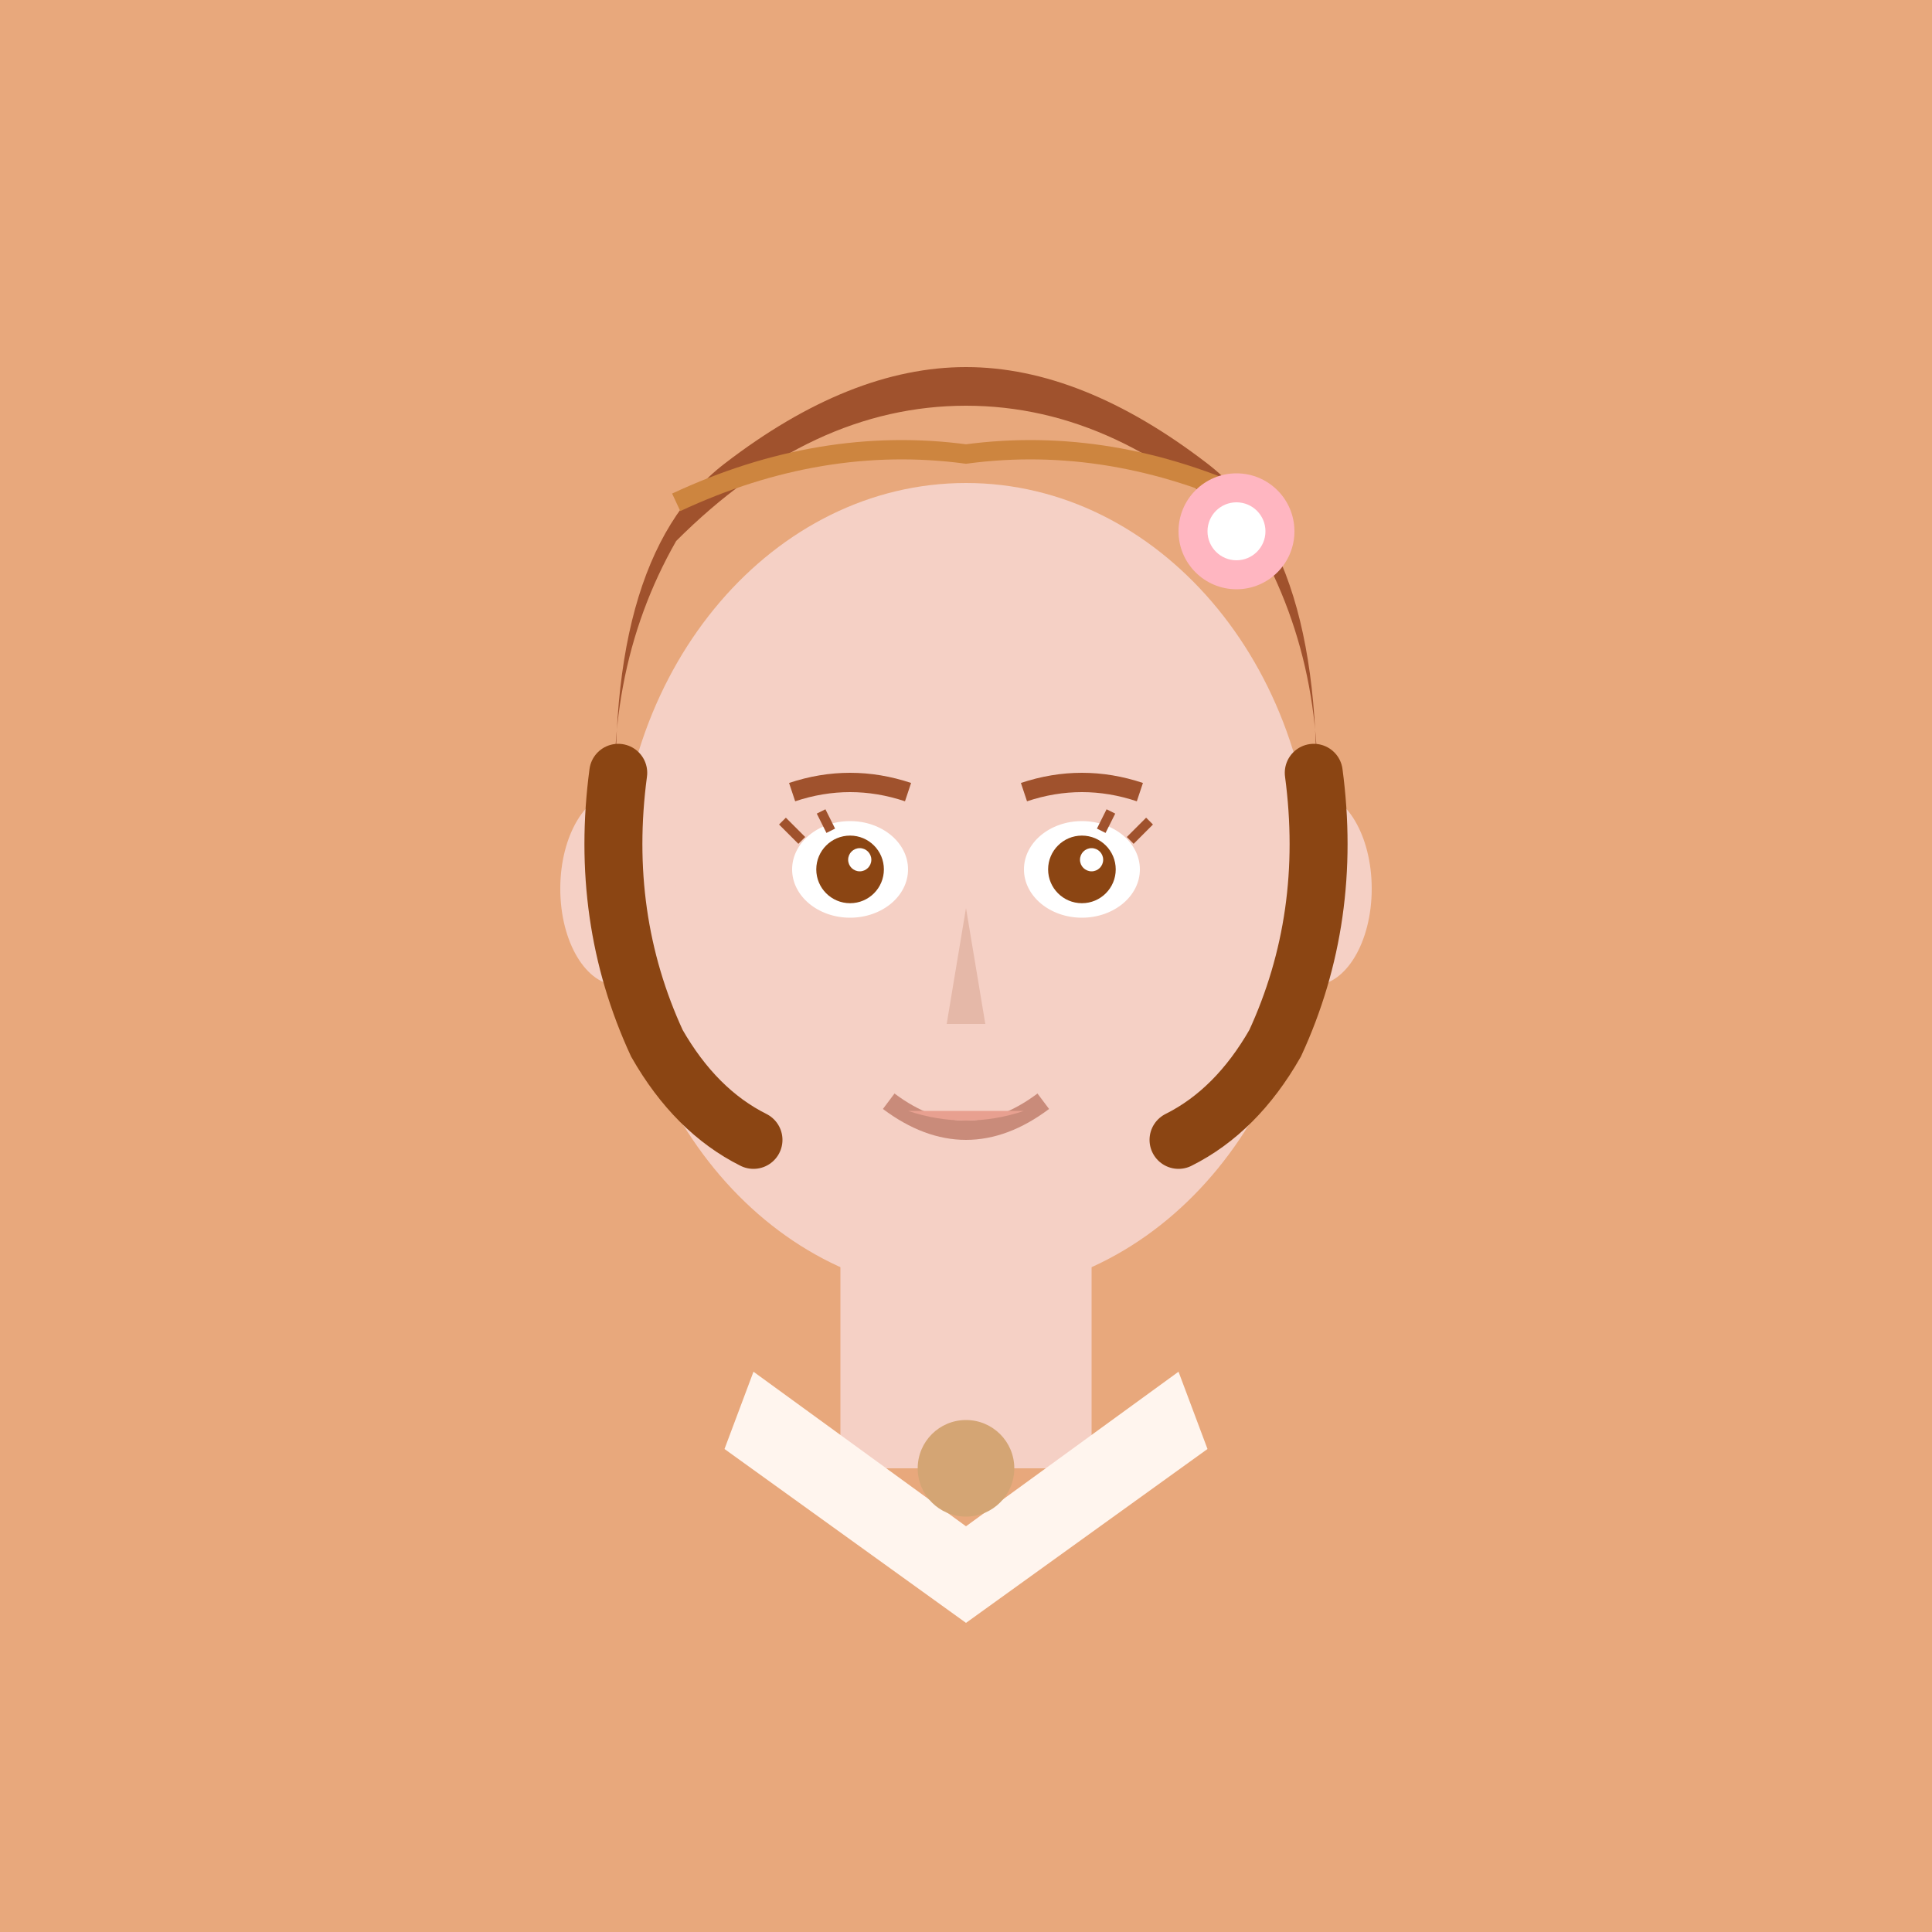
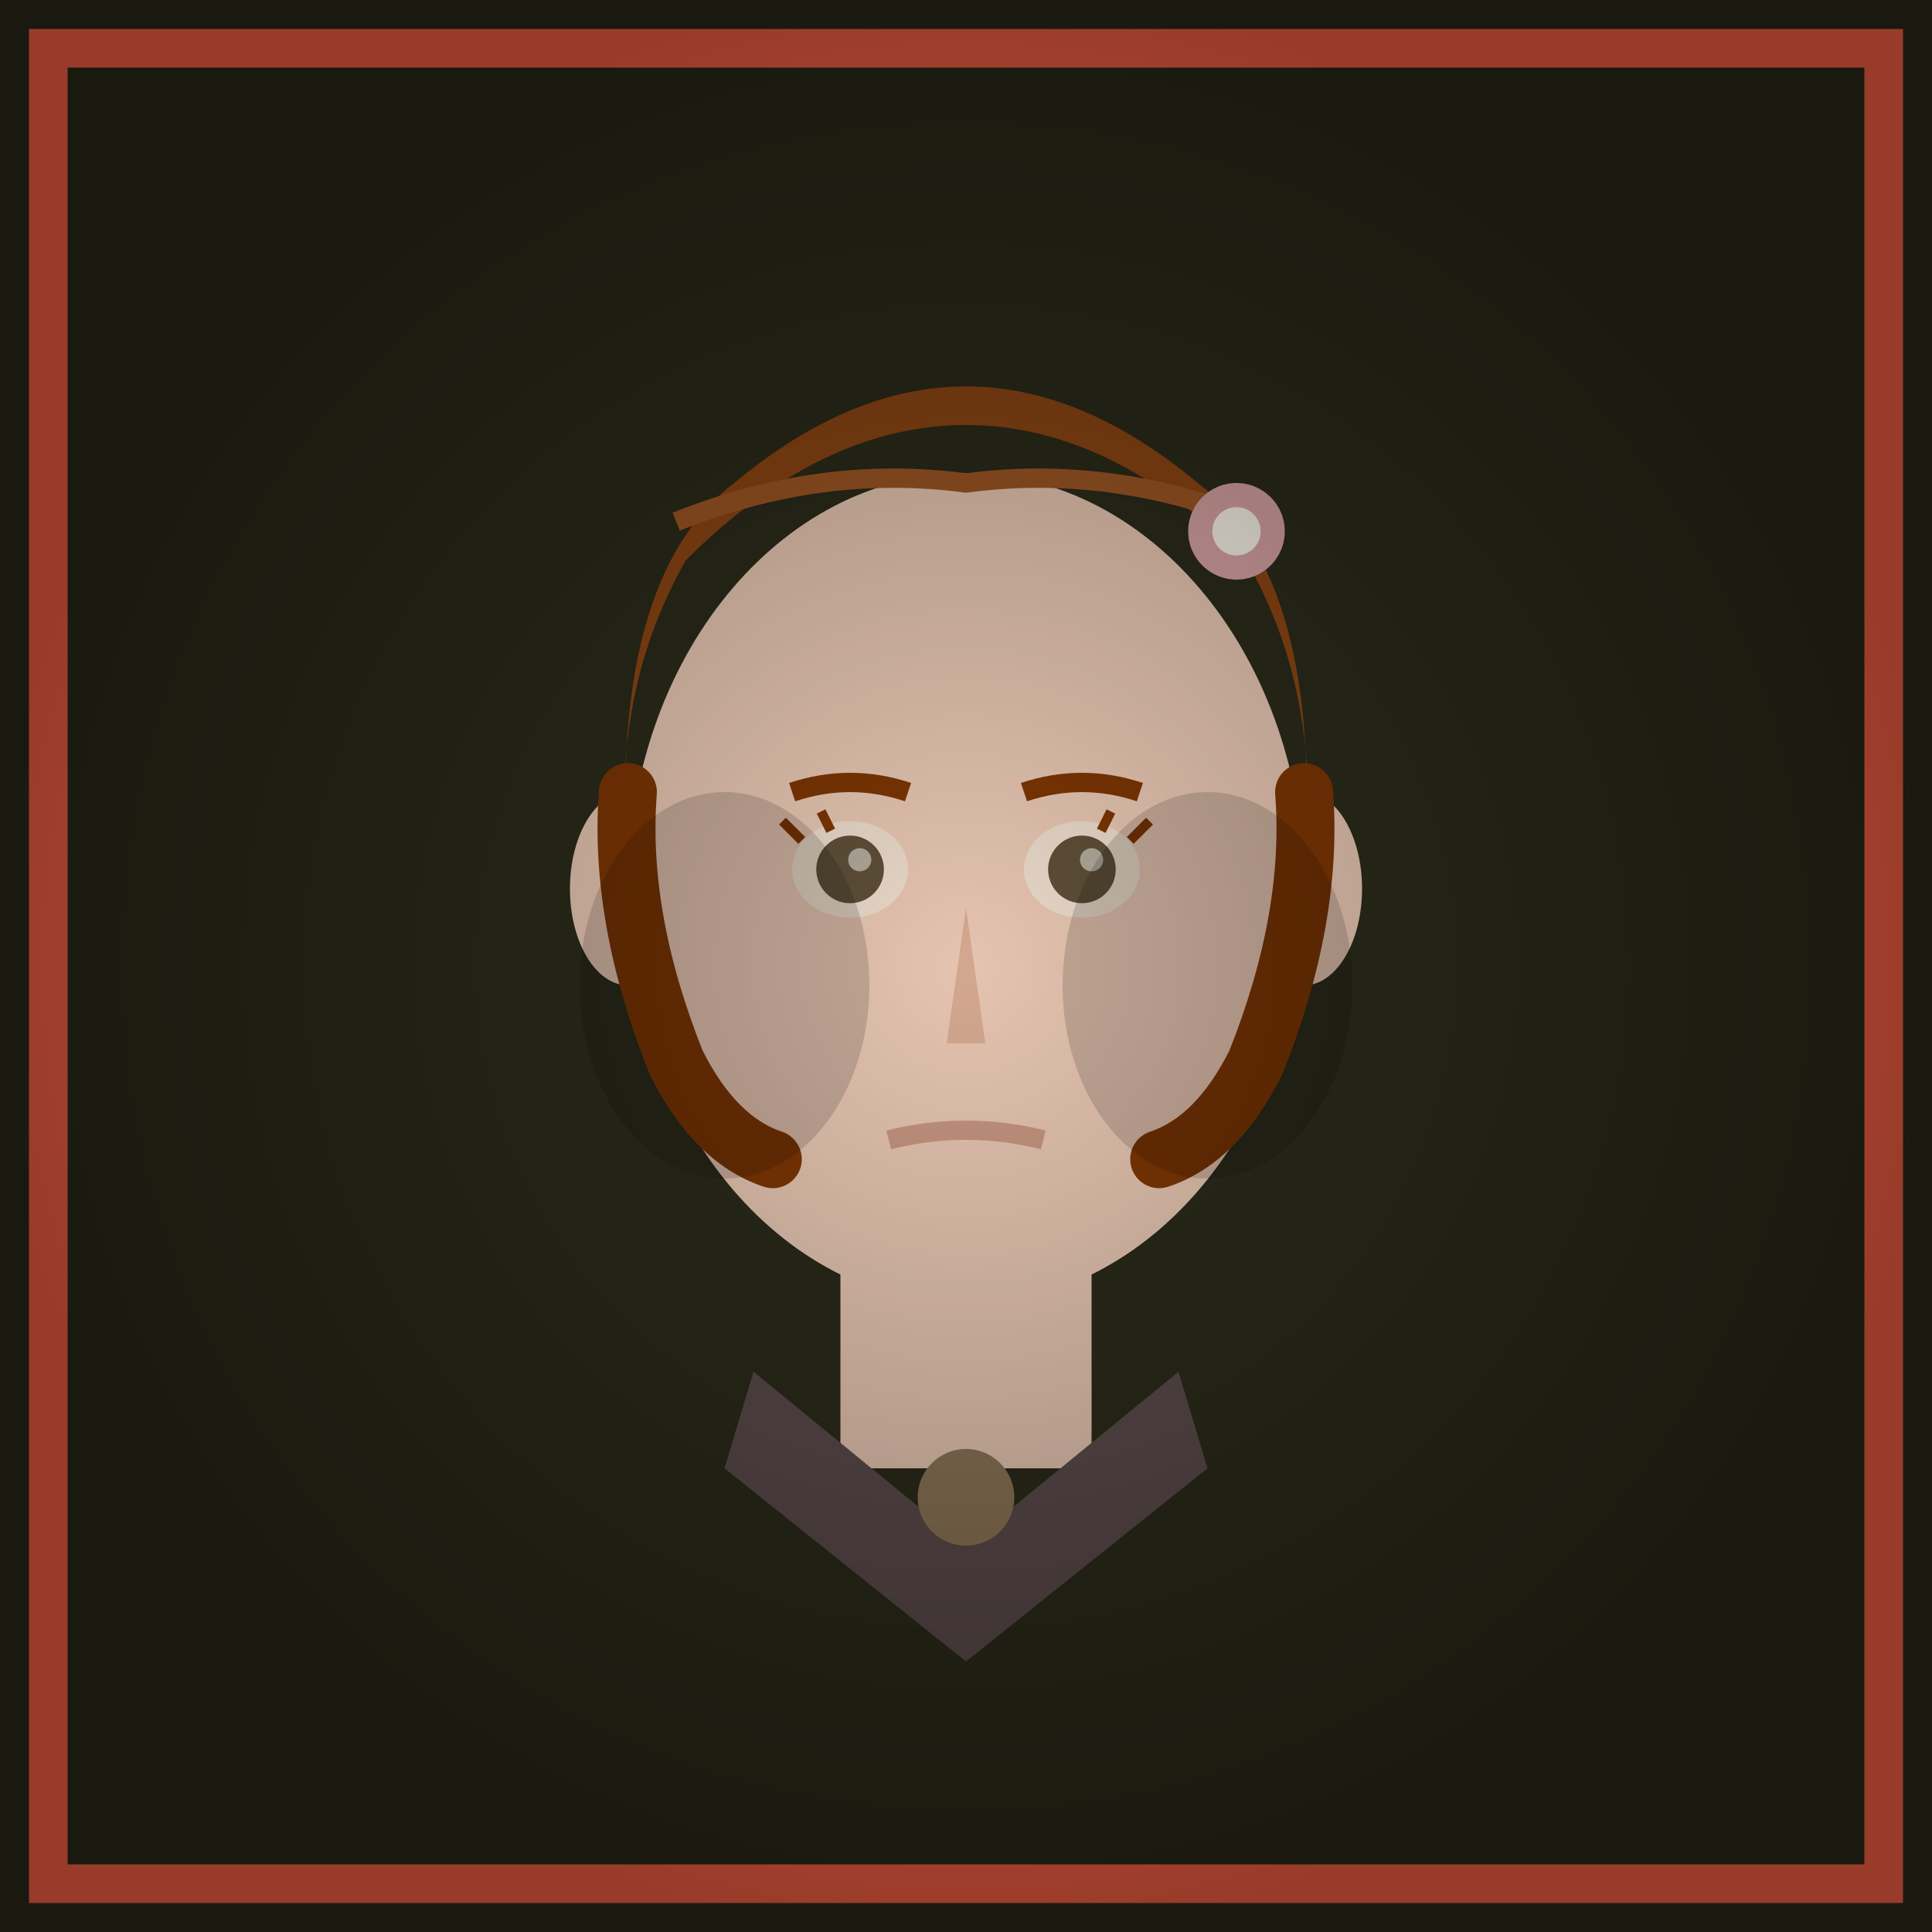
<svg xmlns="http://www.w3.org/2000/svg" viewBox="0 0 200 200">
-   <rect width="200" height="200" fill="#E8A87C" />
-   <rect x="87" y="130" width="26" height="22" fill="#F5D0C5" />
-   <path d="M78 142 L100 158 L122 142 L125 150 L100 168 L75 150 Z" fill="#FFF5EE" />
-   <circle cx="100" cy="152" r="5" fill="#D4A574" />
-   <ellipse cx="100" cy="92" rx="36" ry="42" fill="#F5D0C5" />
-   <ellipse cx="64" cy="92" rx="6" ry="10" fill="#F5D0C5" />
-   <ellipse cx="136" cy="92" rx="6" ry="10" fill="#F5D0C5" />
-   <path d="M64 88 Q62 58 75 48 Q88 38 100 38 Q112 38 125 48 Q138 58 136 88 Q138 70 130 56 Q116 42 100 42 Q84 42 70 56 Q62 70 64 88" fill="#A0522D" />
-   <path d="M64 80 Q62 95 68 108 Q72 115 78 118" fill="none" stroke="#8B4513" stroke-width="6" stroke-linecap="round" />
-   <path d="M136 80 Q138 95 132 108 Q128 115 122 118" fill="none" stroke="#8B4513" stroke-width="6" stroke-linecap="round" />
-   <path d="M70 52 Q85 45 100 47 Q115 45 130 52" fill="none" stroke="#CD853F" stroke-width="2" />
-   <circle cx="128" cy="55" r="6" fill="#FFB6C1" />
-   <circle cx="128" cy="55" r="3" fill="#FFF" />
-   <ellipse cx="88" cy="90" rx="6" ry="5" fill="#FFF" />
-   <ellipse cx="112" cy="90" rx="6" ry="5" fill="#FFF" />
-   <circle cx="88" cy="90" r="3.5" fill="#8B4513" />
-   <circle cx="112" cy="90" r="3.5" fill="#8B4513" />
-   <circle cx="89" cy="89" r="1.2" fill="#FFF" />
-   <circle cx="113" cy="89" r="1.2" fill="#FFF" />
-   <path d="M83 87 L81 85" stroke="#A0522D" stroke-width="1" />
-   <path d="M86 86 L85 84" stroke="#A0522D" stroke-width="1" />
-   <path d="M117 87 L119 85" stroke="#A0522D" stroke-width="1" />
-   <path d="M114 86 L115 84" stroke="#A0522D" stroke-width="1" />
-   <path d="M82 82 Q88 80 94 82" stroke="#A0522D" stroke-width="2" fill="none" />
-   <path d="M106 82 Q112 80 118 82" stroke="#A0522D" stroke-width="2" fill="none" />
-   <path d="M100 94 L98 106 L102 106 Z" fill="#E5B8A8" />
-   <path d="M92 114 Q100 120 108 114" stroke="#C98B7A" stroke-width="2" fill="none" />
-   <path d="M94 115 Q100 117 106 115" fill="#E8A090" />
+   <rect width="200" height="200" fill="#2A2A1A" />
+   <rect x="5" y="5" width="190" height="190" fill="none" stroke="#FF6347" stroke-width="4" />
+   <defs>
+     <radialGradient id="shadow" cx="50%" cy="50%" r="50%">
+       <stop offset="0%" stop-color="#000" stop-opacity="0" />
+       <stop offset="100%" stop-color="#000" stop-opacity="0.4" />
+     </radialGradient>
+   </defs>
+   <rect x="87" y="130" width="26" height="22" fill="#E5C4B0" />
+   <path d="M78 142 L100 160 L122 142 L125 152 L100 172 L75 152 Z" fill="#5A4A4A" />
+   <circle cx="100" cy="155" r="5" fill="#8B7355" />
+   <ellipse cx="100" cy="92" rx="35" ry="43" fill="#E5C4B0" />
+   <ellipse cx="65" cy="92" rx="6" ry="10" fill="#E5C4B0" />
+   <ellipse cx="135" cy="92" rx="6" ry="10" fill="#E5C4B0" />
+   <path d="M65 90 Q63 60 76 50 Q88 40 100 40 Q112 40 124 50 Q137 60 135 90 Q137 72 129 58 Q115 44 100 44 Q85 44 71 58 Q63 72 65 90" fill="#8B4513" />
+   <path d="M65 82 Q64 95 70 110 Q74 118 80 120" fill="none" stroke="#7B3503" stroke-width="6" stroke-linecap="round" />
+   <path d="M135 82 Q136 95 130 110 Q126 118 120 120" fill="none" stroke="#7B3503" stroke-width="6" stroke-linecap="round" />
+   <path d="M70 54 Q85 48 100 50 Q115 48 130 54" fill="none" stroke="#9B5523" stroke-width="2" />
+   <circle cx="128" cy="55" r="5" fill="#D4A0A0" />
+   <circle cx="128" cy="55" r="2.5" fill="#F5F0E6" />
+   <ellipse cx="88" cy="90" rx="6" ry="5" fill="#E8D8C8" />
+   <ellipse cx="112" cy="90" rx="6" ry="5" fill="#E8D8C8" />
+   <circle cx="88" cy="90" r="3.5" fill="#5D4E37" />
+   <circle cx="112" cy="90" r="3.5" fill="#5D4E37" />
+   <circle cx="89" cy="89" r="1.2" fill="#FFF" opacity="0.5" />
+   <circle cx="113" cy="89" r="1.2" fill="#FFF" opacity="0.5" />
+   <path d="M83 87 L81 85" stroke="#7B3503" stroke-width="1" />
+   <path d="M86 86 L85 84" stroke="#7B3503" stroke-width="1" />
+   <path d="M117 87 L119 85" stroke="#7B3503" stroke-width="1" />
+   <path d="M114 86 L115 84" stroke="#7B3503" stroke-width="1" />
+   <path d="M82 82 Q88 80 94 82" stroke="#7B3503" stroke-width="2" fill="none" />
+   <path d="M106 82 Q112 80 118 82" stroke="#7B3503" stroke-width="2" fill="none" />
+   <path d="M100 94 L98 108 L102 108 Z" fill="#D4A890" />
+   <path d="M92 118 Q100 116 108 118" stroke="#C49580" stroke-width="2" fill="none" />
+   <ellipse cx="75" cy="102" rx="15" ry="20" fill="#000" opacity="0.15" />
+   <ellipse cx="125" cy="102" rx="15" ry="20" fill="#000" opacity="0.15" />
+   <rect width="200" height="200" fill="url(#shadow)" />
</svg>
